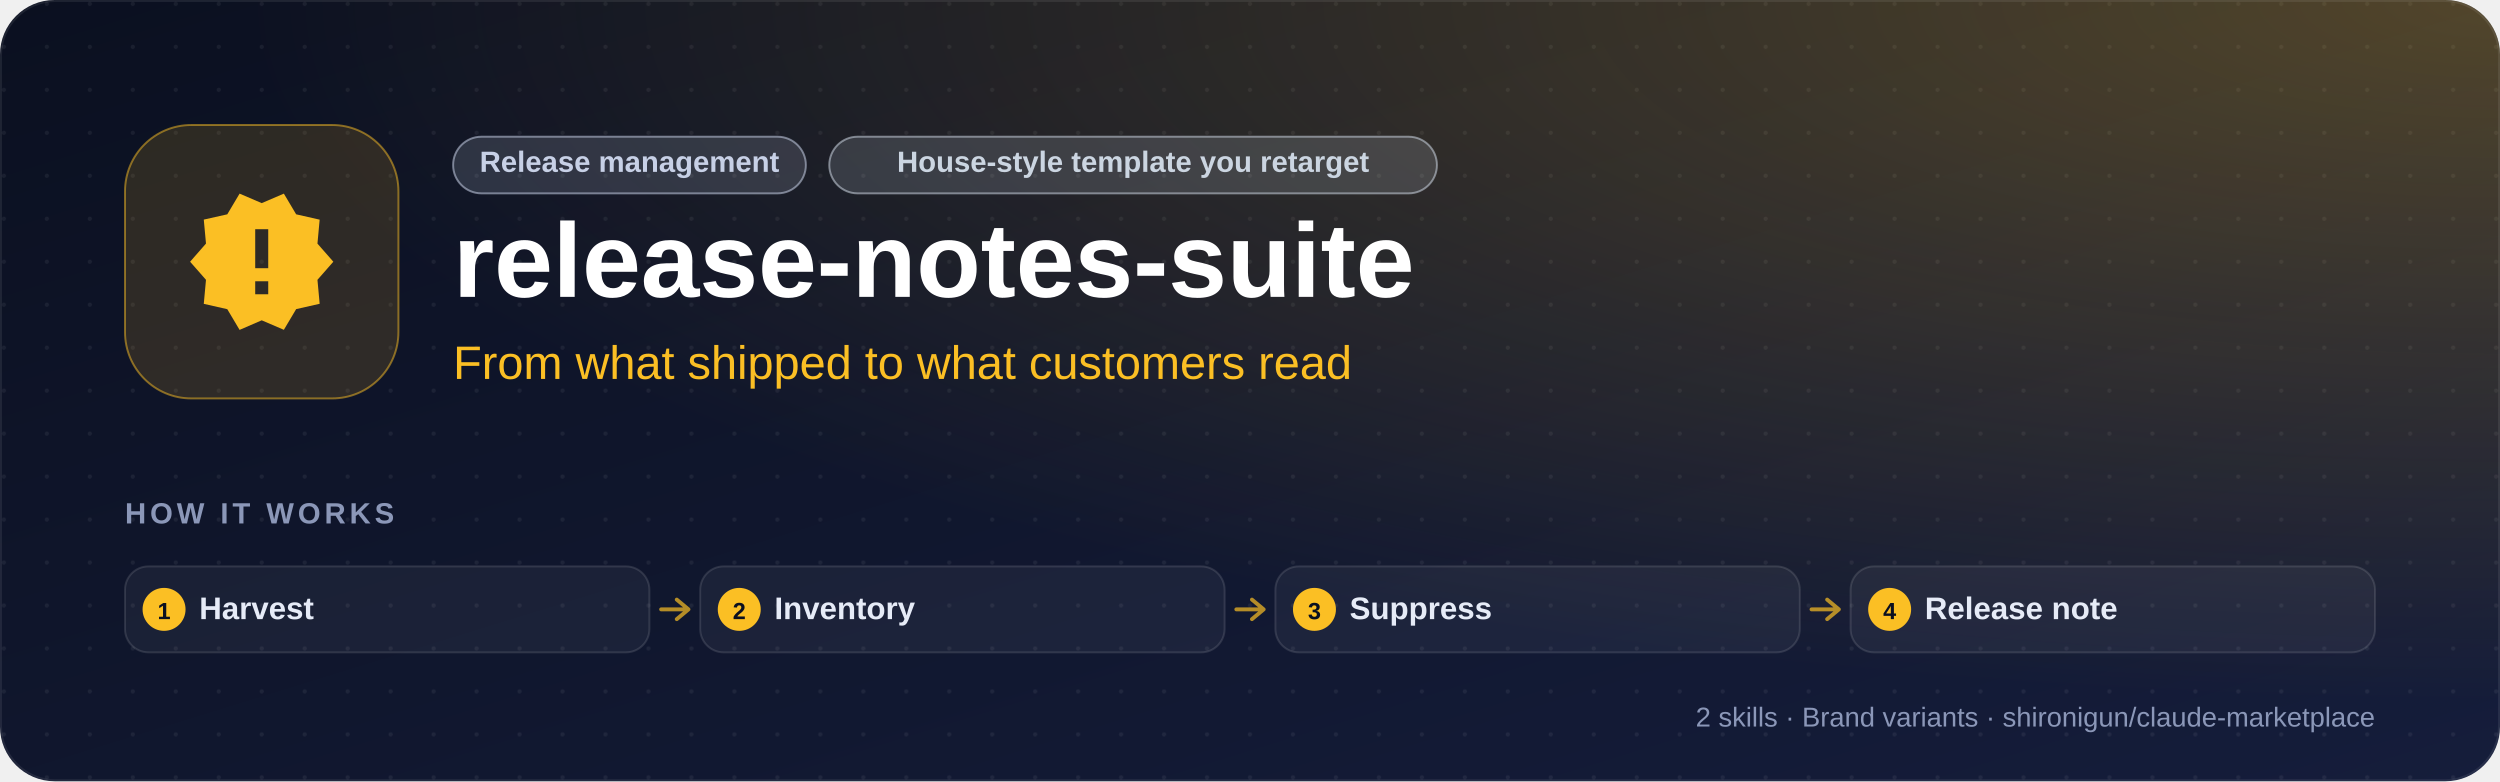
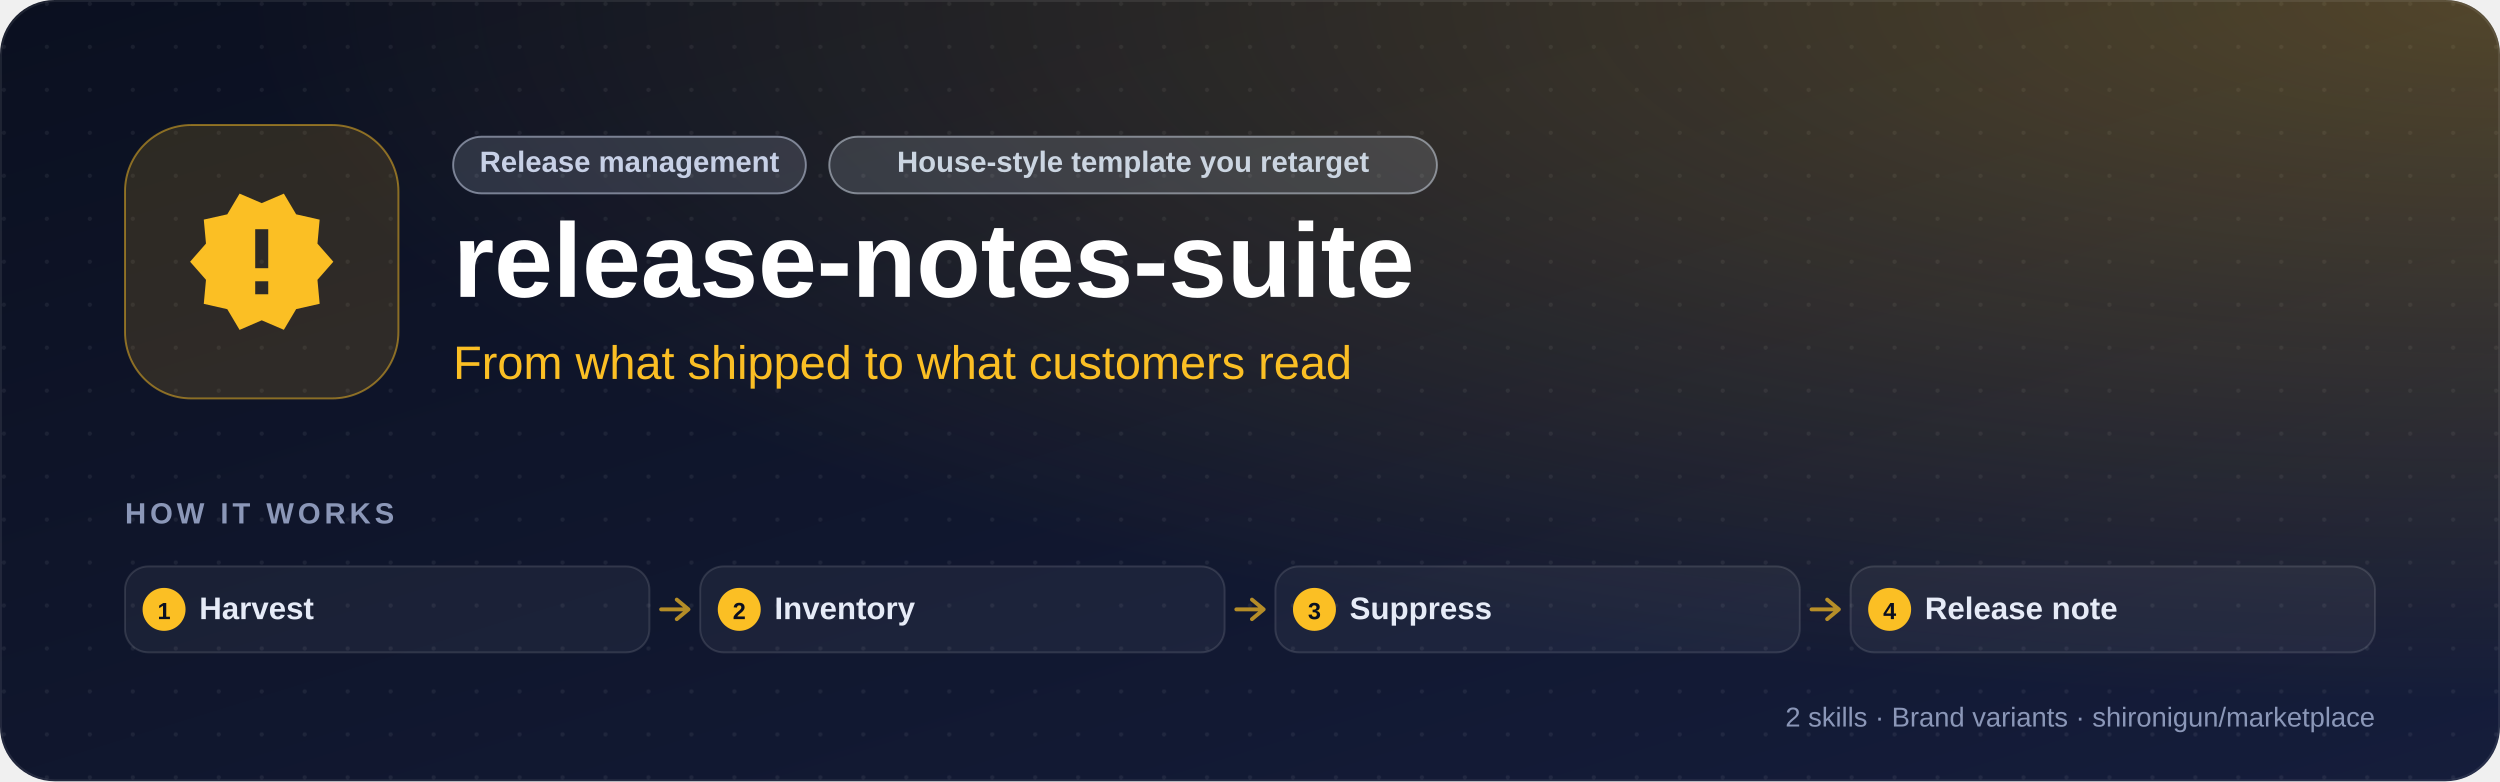
<svg xmlns="http://www.w3.org/2000/svg" width="1280" height="400" viewBox="0 0 1280 400" role="img" aria-label="release-notes-suite: From what shipped to what customers read" font-family="'Segoe UI', -apple-system, 'Helvetica Neue', Arial, sans-serif">
  <defs>
    <linearGradient id="b-release-notes-suite-bg" x1="0" y1="0" x2="1" y2="1">
      <stop offset="0" stop-color="#0b1020" />
      <stop offset="1" stop-color="#151d3b" />
    </linearGradient>
    <radialGradient id="b-release-notes-suite-glow" cx="1" cy="0" r="0.9">
      <stop offset="0" stop-color="#fbbf24" stop-opacity=".28" />
      <stop offset="1" stop-color="#fbbf24" stop-opacity="0" />
    </radialGradient>
    <pattern id="b-release-notes-suite-dots" width="22" height="22" patternUnits="userSpaceOnUse">
      <circle cx="2" cy="2" r="1.1" fill="#ffffff" fill-opacity=".06" />
    </pattern>
  </defs>
  <rect width="1280" height="400" rx="28" fill="url(#b-release-notes-suite-bg)" />
  <rect width="1280" height="400" rx="28" fill="url(#b-release-notes-suite-dots)" />
  <rect width="1280" height="400" rx="28" fill="url(#b-release-notes-suite-glow)" />
  <rect x=".5" y=".5" width="1279" height="399" rx="28" fill="none" stroke="#ffffff" stroke-opacity=".08" />
  <rect x="64" y="64" width="140" height="140" rx="34" fill="#fbbf24" fill-opacity=".14" stroke="#fbbf24" stroke-opacity=".5" />
  <g transform="translate(94 94) scale(3.333333)" fill="#fbbf24">
    <path d="m23 12-2.44-2.78.34-3.68-3.61-.82-1.89-3.18L12 3 8.6 1.54 6.71 4.72l-3.61.81.34 3.68L1 12l2.44 2.78-.34 3.69 3.61.82 1.89 3.18L12 21l3.4 1.46 1.89-3.18 3.61-.82-.34-3.68zm-10 5h-2v-2h2zm0-4h-2V7h2z" />
  </g>
  <rect x="232" y="70" width="180.6" height="29" rx="14.5" fill="#c7d0e6" fill-opacity="0.16" stroke="#c7d0e6" stroke-opacity=".55" />
  <text x="322.3" y="88" text-anchor="middle" font-size="15" font-weight="600" fill="#c7d0e6">Release management</text>
  <rect x="424.6" y="70" width="311.1" height="29" rx="14.5" fill="#cbd5e1" fill-opacity="0.16" stroke="#cbd5e1" stroke-opacity=".55" />
  <text x="580.15" y="88" text-anchor="middle" font-size="15" font-weight="600" fill="#cbd5e1">House-style template you retarget</text>
  <text x="232" y="152" font-size="54" font-weight="700" fill="#ffffff">release-notes-suite</text>
  <text x="232" y="194" font-size="24" font-weight="500" fill="#fbbf24">From what shipped to what customers read</text>
  <text x="64" y="268" font-size="15" font-weight="700" letter-spacing="2" fill="#8b97b8">HOW IT WORKS</text>
  <rect x="64" y="290" width="268.5" height="44" rx="12" fill="#ffffff" fill-opacity=".05" stroke="#ffffff" stroke-opacity=".12" />
  <circle cx="84" cy="312" r="11" fill="#fbbf24" />
  <text x="84" y="317" text-anchor="middle" font-size="12" font-weight="700" fill="#0b1020">1</text>
  <text x="102" y="317" font-size="16" font-weight="600" fill="#e6ebf7">Harvest</text>
  <path d="M338.5 312h14m-6 -5 6 5-6 5" fill="none" stroke="#fbbf24" stroke-opacity=".7" stroke-width="2" stroke-linecap="round" stroke-linejoin="round" />
  <rect x="358.5" y="290" width="268.5" height="44" rx="12" fill="#ffffff" fill-opacity=".05" stroke="#ffffff" stroke-opacity=".12" />
  <circle cx="378.5" cy="312" r="11" fill="#fbbf24" />
  <text x="378.5" y="317" text-anchor="middle" font-size="12" font-weight="700" fill="#0b1020">2</text>
  <text x="396.5" y="317" font-size="16" font-weight="600" fill="#e6ebf7">Inventory</text>
  <path d="M633 312h14m-6 -5 6 5-6 5" fill="none" stroke="#fbbf24" stroke-opacity=".7" stroke-width="2" stroke-linecap="round" stroke-linejoin="round" />
  <rect x="653" y="290" width="268.5" height="44" rx="12" fill="#ffffff" fill-opacity=".05" stroke="#ffffff" stroke-opacity=".12" />
  <circle cx="673" cy="312" r="11" fill="#fbbf24" />
  <text x="673" y="317" text-anchor="middle" font-size="12" font-weight="700" fill="#0b1020">3</text>
  <text x="691" y="317" font-size="16" font-weight="600" fill="#e6ebf7">Suppress</text>
  <path d="M927.5 312h14m-6 -5 6 5-6 5" fill="none" stroke="#fbbf24" stroke-opacity=".7" stroke-width="2" stroke-linecap="round" stroke-linejoin="round" />
  <rect x="947.5" y="290" width="268.5" height="44" rx="12" fill="#ffffff" fill-opacity=".05" stroke="#ffffff" stroke-opacity=".12" />
  <circle cx="967.5" cy="312" r="11" fill="#fbbf24" />
  <text x="967.5" y="317" text-anchor="middle" font-size="12" font-weight="700" fill="#0b1020">4</text>
  <text x="985.5" y="317" font-size="16" font-weight="600" fill="#e6ebf7">Release note</text>
-   <text x="1216" y="372" text-anchor="end" font-size="14" fill="#8b97b8">2 skills  ·  Brand variants  ·  shironigun/claude-marketplace</text>
+   <text x="1216" y="372" text-anchor="end" font-size="14" fill="#8b97b8">2 skills  ·  Brand variants  ·  shironigun/marketplace</text>
</svg>
